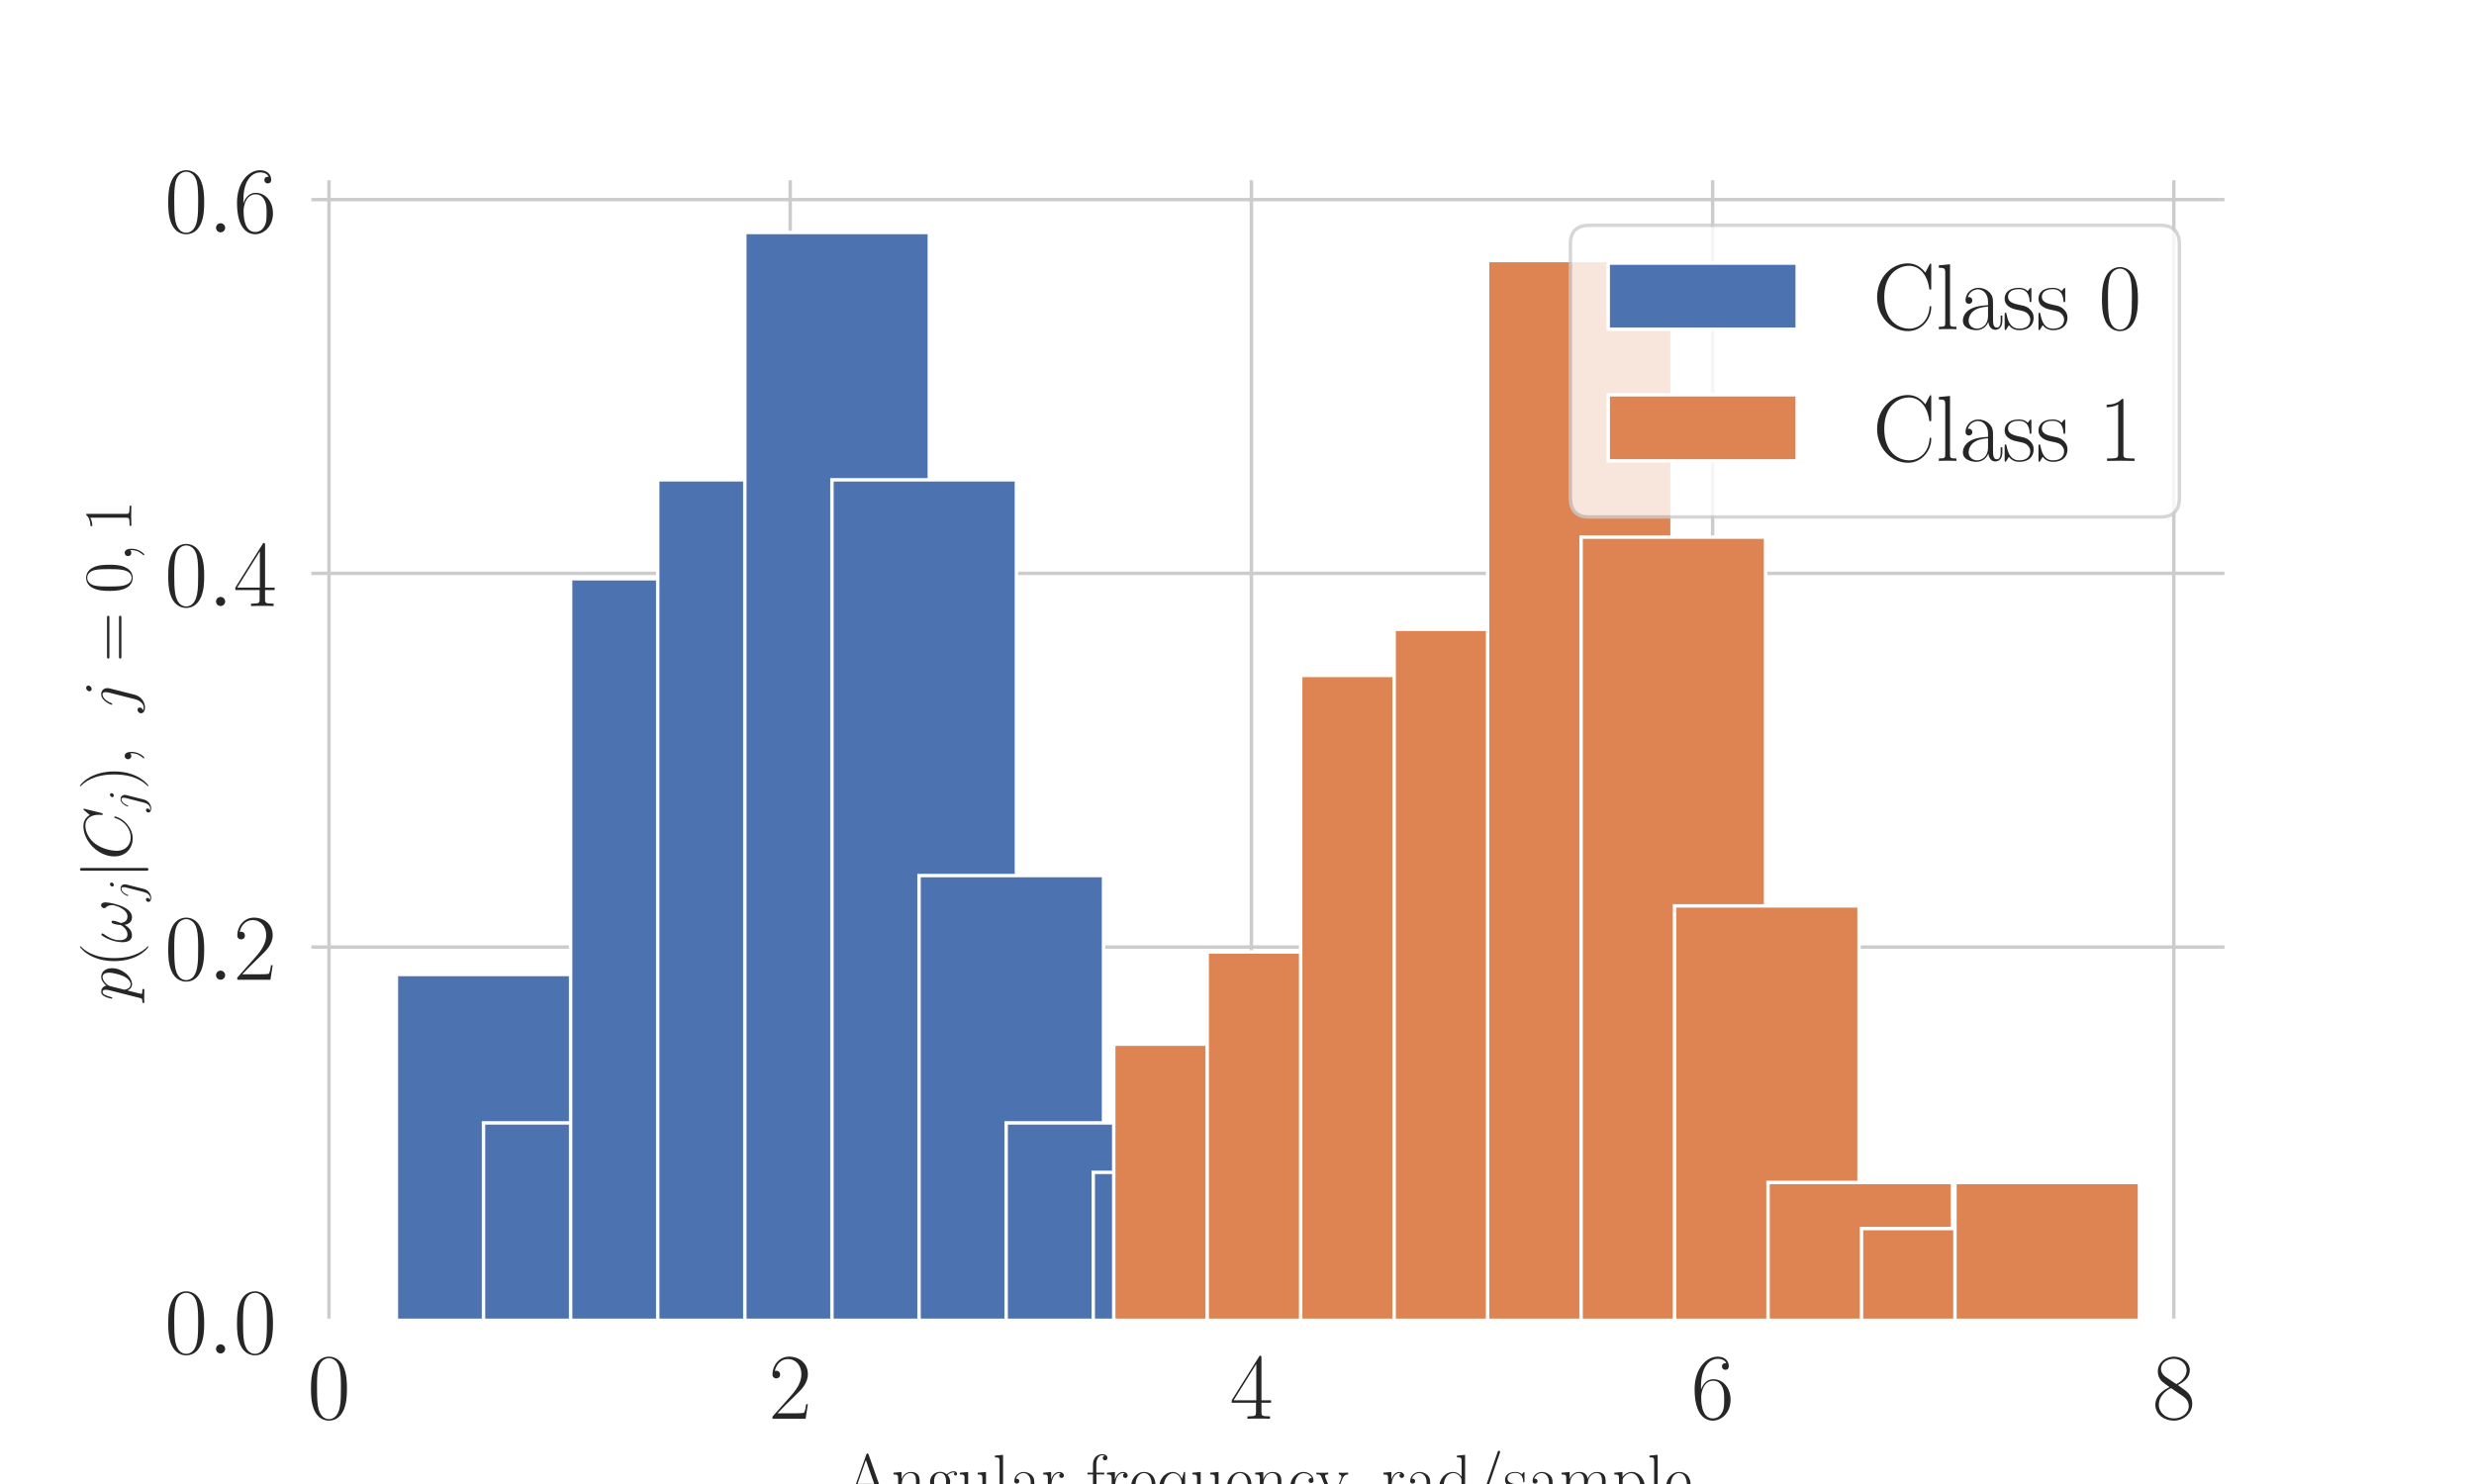
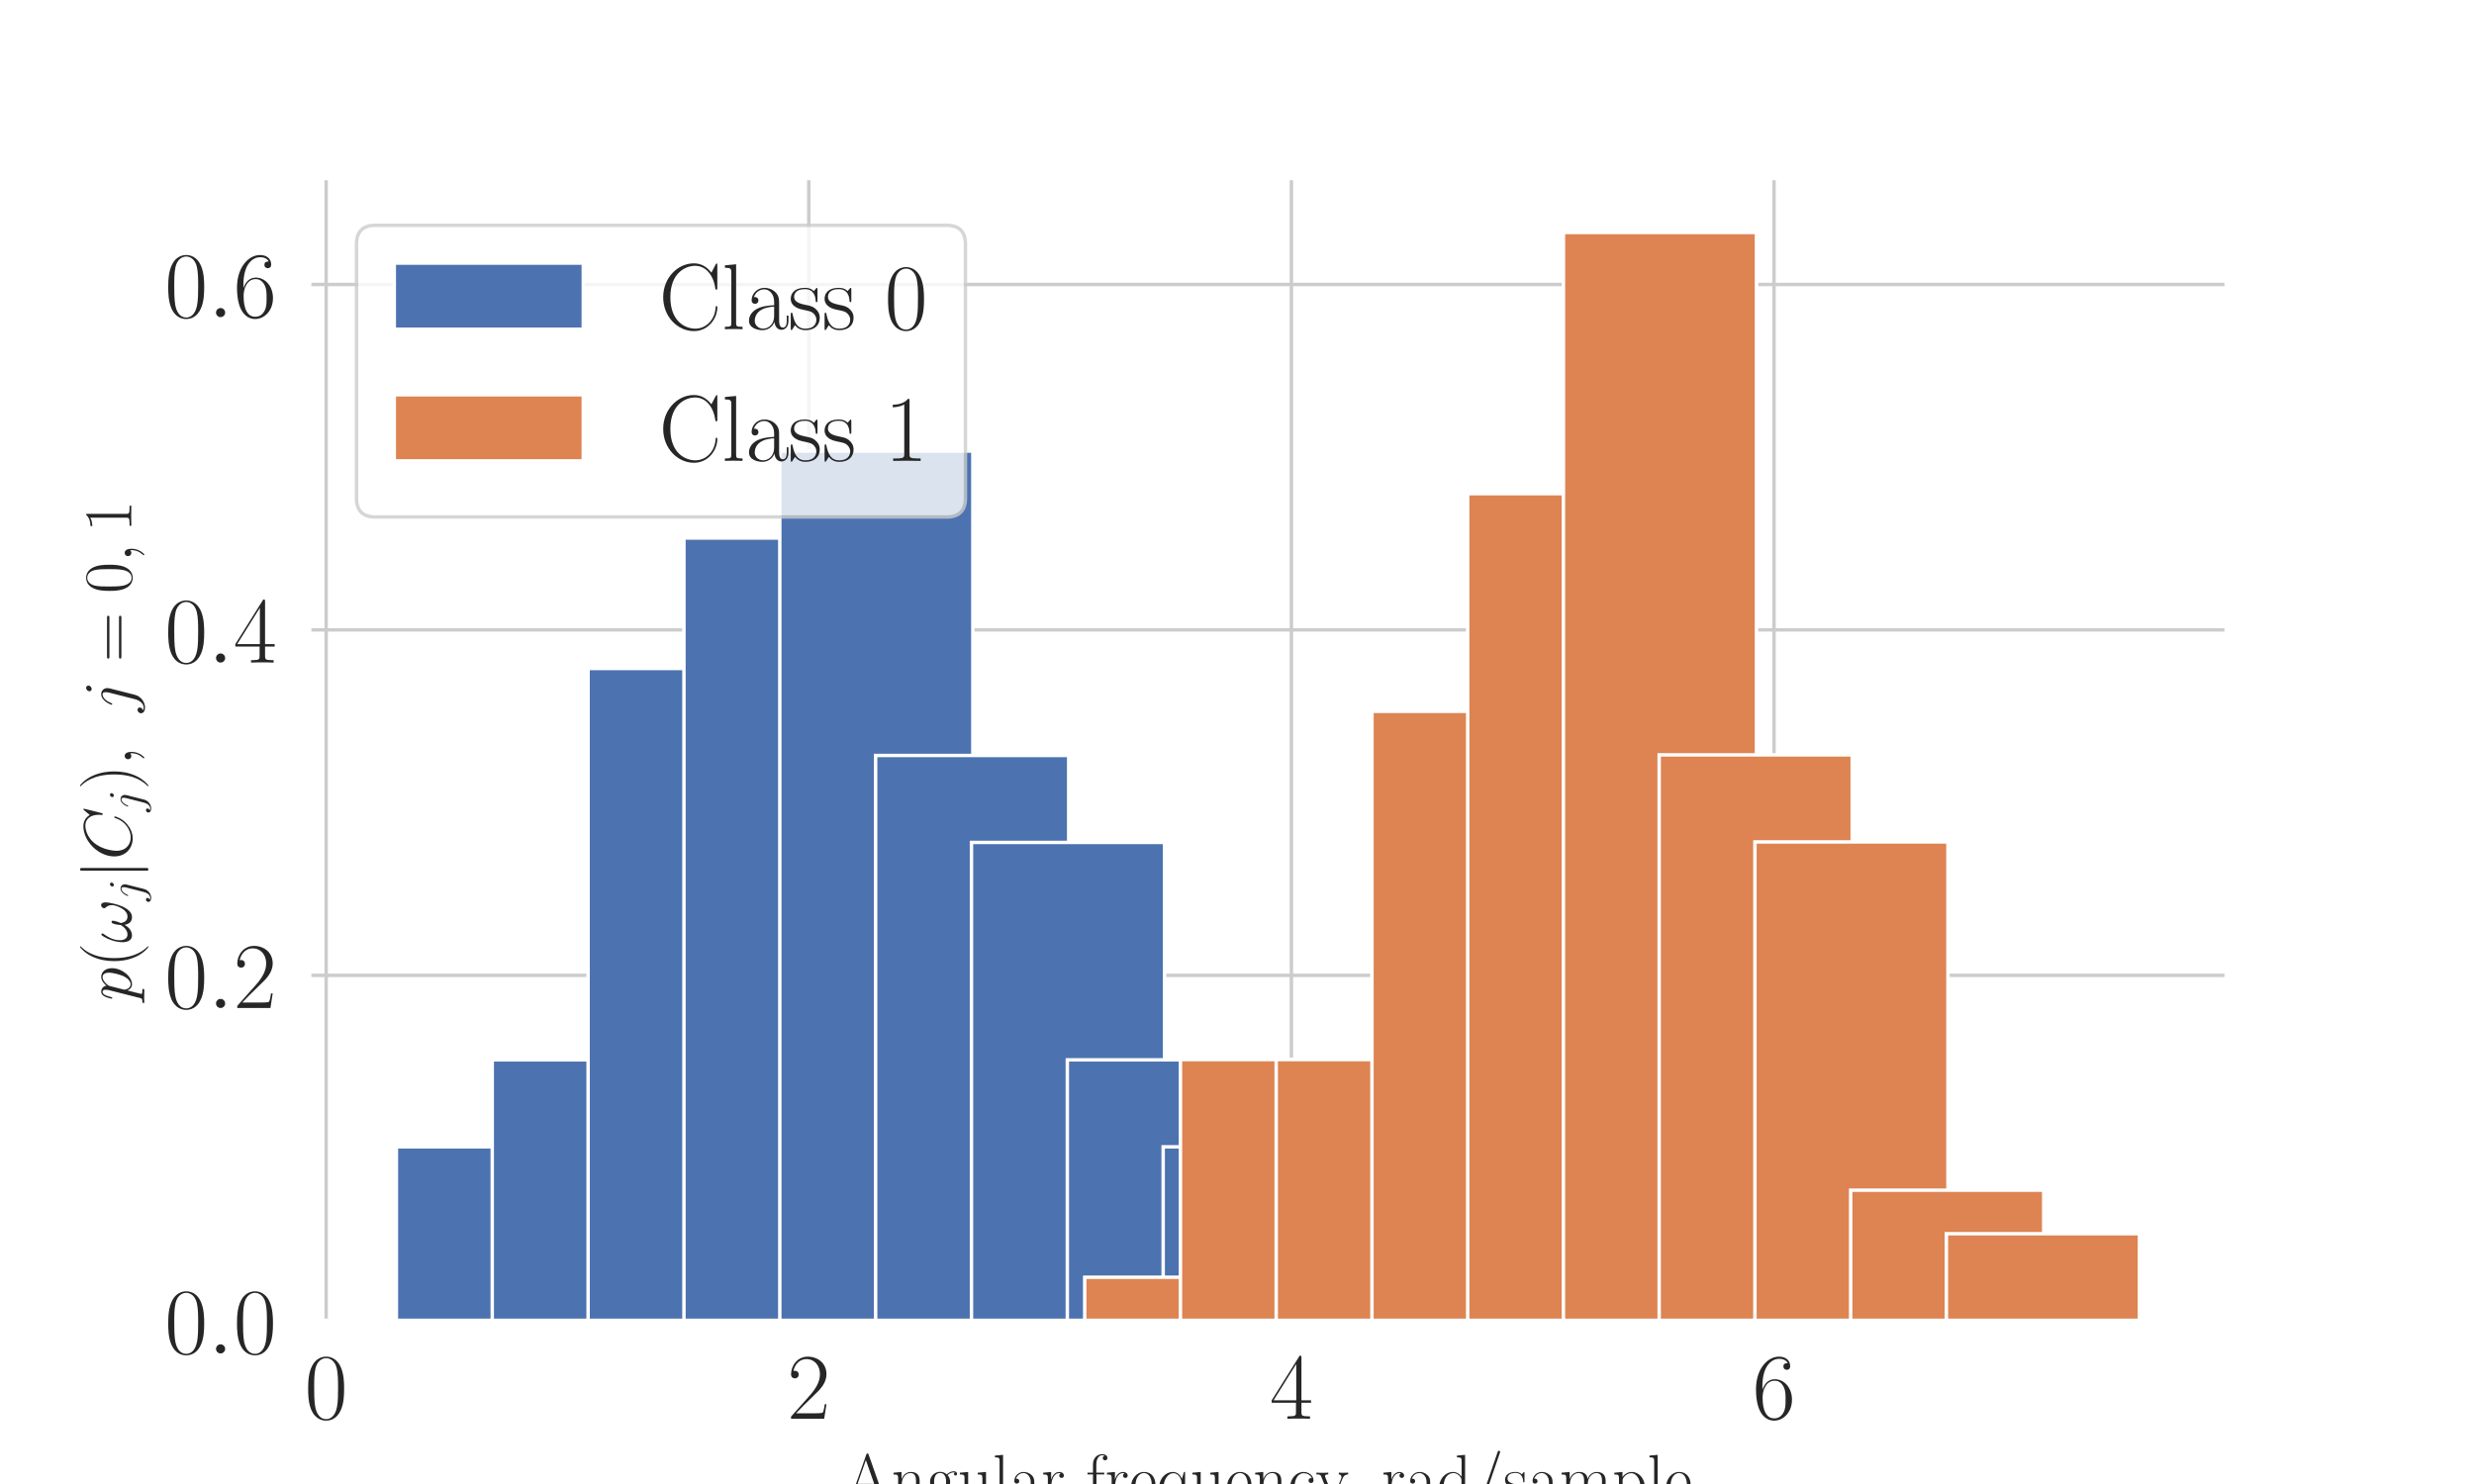
<svg xmlns="http://www.w3.org/2000/svg" xmlns:xlink="http://www.w3.org/1999/xlink" width="720pt" height="432pt" viewBox="0 0 720 432" version="1.1">
  <defs>
    <style type="text/css">*{stroke-linejoin: round; stroke-linecap: butt}</style>
  </defs>
  <g id="figure_1">
    <g id="patch_1">
      <path d="M 0 432  L 720 432  L 720 0  L 0 0  z " style="fill: #ffffff" />
    </g>
    <g id="axes_1">
      <g id="patch_2">
        <path d="M 90 384.48  L 648 384.48  L 648 51.84  L 90 51.84  z " style="fill: #ffffff" />
      </g>
      <g id="matplotlib.axis_1">
        <g id="xtick_1">
          <g id="line2d_1">
-             <path d="M 95.748 384.48  L 95.748 51.84  " clip-path="url(#p30f648bceb)" style="fill: none; stroke: #cccccc; stroke-linecap: round" />
+             <path d="M 94.922 384.48  L 94.922 51.84  " clip-path="url(#p32763f32d1)" style="fill: none; stroke: #cccccc; stroke-linecap: round" />
          </g>
          <g id="text_1">
-             <g style="fill: #262626" transform="translate(89.4651 413.0059) scale(0.275 -0.275)">
+             <g style="fill: #262626" transform="translate(88.63985 413.0059) scale(0.275 -0.275)">
              <defs>
                <path id="CMR17-30" d="M 2688 2038  C 2688 2430 2682 3099 2413 3613  C 2176 4063 1798 4224 1466 4224  C 1158 4224 768 4082 525 3620  C 269 3137 243 2539 243 2038  C 243 1671 250 1112 448 623  C 723 -39 1216 -128 1466 -128  C 1760 -128 2208 -7 2470 604  C 2662 1048 2688 1568 2688 2038  z M 1466 -26  C 1056 -26 813 328 723 816  C 653 1196 653 1749 653 2109  C 653 2604 653 3015 736 3407  C 858 3954 1216 4121 1466 4121  C 1728 4121 2067 3947 2189 3420  C 2272 3054 2278 2623 2278 2109  C 2278 1691 2278 1176 2202 797  C 2067 96 1690 -26 1466 -26  z " transform="scale(0.015625)" />
              </defs>
              <use xlink:href="#CMR17-30" transform="scale(0.996264)" />
            </g>
          </g>
        </g>
        <g id="xtick_2">
          <g id="line2d_2">
-             <path d="M 229.971 384.48  L 229.971 51.84  " clip-path="url(#p30f648bceb)" style="fill: none; stroke: #cccccc; stroke-linecap: round" />
+             <path d="M 235.377 384.48  L 235.377 51.84  " clip-path="url(#p32763f32d1)" style="fill: none; stroke: #cccccc; stroke-linecap: round" />
          </g>
          <g id="text_2">
-             <g style="fill: #262626" transform="translate(223.6887 413.0059) scale(0.275 -0.275)">
+             <g style="fill: #262626" transform="translate(229.0944 413.0059) scale(0.275 -0.275)">
              <defs>
                <path id="CMR17-32" d="M 2669 990  L 2554 990  C 2490 537 2438 460 2413 422  C 2381 371 1920 371 1830 371  L 602 371  C 832 620 1280 1073 1824 1596  C 2214 1966 2669 2400 2669 3033  C 2669 3788 2067 4224 1395 4224  C 691 4224 262 3603 262 3027  C 262 2777 448 2745 525 2745  C 589 2745 781 2783 781 3007  C 781 3206 614 3264 525 3264  C 486 3264 448 3257 422 3244  C 544 3788 915 4057 1306 4057  C 1862 4057 2227 3616 2227 3033  C 2227 2477 1901 1998 1536 1583  L 262 147  L 262 0  L 2515 0  L 2669 990  z " transform="scale(0.015625)" />
              </defs>
              <use xlink:href="#CMR17-32" transform="scale(0.996264)" />
            </g>
          </g>
        </g>
        <g id="xtick_3">
          <g id="line2d_3">
-             <path d="M 364.195 384.48  L 364.195 51.84  " clip-path="url(#p30f648bceb)" style="fill: none; stroke: #cccccc; stroke-linecap: round" />
+             <path d="M 375.831 384.48  L 375.831 51.84  " clip-path="url(#p32763f32d1)" style="fill: none; stroke: #cccccc; stroke-linecap: round" />
          </g>
          <g id="text_3">
-             <g style="fill: #262626" transform="translate(357.9124 413.0059) scale(0.275 -0.275)">
+             <g style="fill: #262626" transform="translate(369.549 413.0059) scale(0.275 -0.275)">
              <defs>
                <path id="CMR17-34" d="M 2150 4147  C 2150 4281 2144 4288 2029 4288  L 128 1254  L 128 1088  L 1779 1088  L 1779 460  C 1779 230 1766 166 1318 166  L 1197 166  L 1197 0  C 1402 12 1747 12 1965 12  C 2182 12 2528 12 2733 0  L 2733 166  L 2611 166  C 2163 166 2150 230 2150 460  L 2150 1088  L 2803 1088  L 2803 1254  L 2150 1254  L 2150 4147  z M 1798 3723  L 1798 1254  L 256 1254  L 1798 3723  z " transform="scale(0.015625)" />
              </defs>
              <use xlink:href="#CMR17-34" transform="scale(0.996264)" />
            </g>
          </g>
        </g>
        <g id="xtick_4">
          <g id="line2d_4">
-             <path d="M 498.418 384.48  L 498.418 51.84  " clip-path="url(#p30f648bceb)" style="fill: none; stroke: #cccccc; stroke-linecap: round" />
+             <path d="M 516.286 384.48  L 516.286 51.84  " clip-path="url(#p32763f32d1)" style="fill: none; stroke: #cccccc; stroke-linecap: round" />
          </g>
          <g id="text_4">
-             <g style="fill: #262626" transform="translate(492.136 413.0059) scale(0.275 -0.275)">
+             <g style="fill: #262626" transform="translate(510.0036 413.0059) scale(0.275 -0.275)">
              <defs>
                <path id="CMR17-36" d="M 678 2198  C 678 3712 1395 4076 1811 4076  C 1946 4076 2272 4049 2400 3782  C 2298 3782 2106 3782 2106 3558  C 2106 3385 2246 3328 2336 3328  C 2394 3328 2566 3353 2566 3571  C 2566 3987 2246 4224 1805 4224  C 1043 4224 243 3411 243 2011  C 243 257 966 -128 1478 -128  C 2099 -128 2688 431 2688 1295  C 2688 2101 2170 2688 1517 2688  C 1126 2688 838 2430 678 1979  L 678 2198  z M 1478 25  C 691 25 691 1212 691 1450  C 691 1914 909 2585 1504 2585  C 1613 2585 1926 2585 2138 2140  C 2253 1889 2253 1624 2253 1302  C 2253 954 2253 696 2118 438  C 1978 173 1773 25 1478 25  z " transform="scale(0.015625)" />
              </defs>
              <use xlink:href="#CMR17-36" transform="scale(0.996264)" />
            </g>
          </g>
        </g>
-         <g id="xtick_5">
-           <g id="line2d_5">
-             <path d="M 632.642 384.48  L 632.642 51.84  " clip-path="url(#p30f648bceb)" style="fill: none; stroke: #cccccc; stroke-linecap: round" />
-           </g>
-           <g id="text_5">
-             <g style="fill: #262626" transform="translate(626.3596 413.0059) scale(0.275 -0.275)">
-               <defs>
-                 <path id="CMR17-38" d="M 1741 2289  C 2144 2494 2554 2803 2554 3298  C 2554 3884 1990 4224 1472 4224  C 890 4224 378 3800 378 3215  C 378 3054 416 2777 666 2533  C 730 2469 998 2276 1171 2154  C 883 2006 211 1652 211 945  C 211 282 838 -128 1459 -128  C 2144 -128 2720 366 2720 1022  C 2720 1607 2330 1877 2074 2051  L 1741 2289  z M 902 2855  C 851 2887 595 3086 595 3388  C 595 3781 998 4076 1459 4076  C 1965 4076 2336 3716 2336 3298  C 2336 2700 1670 2359 1638 2359  C 1632 2359 1626 2359 1574 2398  L 902 2855  z M 2080 1536  C 2176 1466 2483 1253 2483 861  C 2483 385 2010 25 1472 25  C 890 25 448 443 448 951  C 448 1459 838 1884 1280 2083  L 2080 1536  z " transform="scale(0.015625)" />
-               </defs>
-               <use xlink:href="#CMR17-38" transform="scale(0.996264)" />
-             </g>
-           </g>
-         </g>
-         <g id="text_6">
+         <g id="text_5">
          <g style="fill: #262626" transform="translate(245.5581 437.2609) scale(0.2 -0.2)">
            <defs>
              <path id="CMR17-41" d="M 2323 4441  C 2291 4524 2278 4544 2214 4544  C 2150 4544 2138 4524 2106 4441  L 749 580  C 627 236 371 166 147 166  L 147 0  C 262 12 518 12 640 12  C 800 12 1056 12 1210 0  L 1210 166  C 909 179 864 382 864 459  C 864 516 877 548 890 586  L 1229 1536  L 2906 1536  L 3290 453  C 3322 376 3322 363 3322 338  C 3322 166 3046 166 2925 166  L 2925 0  C 3110 12 3443 12 3642 12  C 3808 12 4128 12 4282 0  L 4282 166  C 3942 166 3827 166 3744 402  L 2323 4441  z M 2067 3924  L 2848 1702  L 1286 1702  L 2067 3924  z " transform="scale(0.015625)" />
              <path id="CMR17-6e" d="M 2656 1954  C 2656 2282 2592 2816 1837 2816  C 1331 2816 1069 2424 973 2166  L 966 2166  L 966 2816  L 211 2745  L 211 2578  C 589 2578 646 2540 646 2231  L 646 443  C 646 198 621 166 211 166  L 211 0  C 365 12 646 12 813 12  C 979 12 1267 12 1421 0  L 1421 166  C 1011 166 986 192 986 443  L 986 1678  C 986 2269 1344 2713 1792 2713  C 2266 2713 2317 2289 2317 1980  L 2317 443  C 2317 198 2291 166 1882 166  L 1882 0  C 2035 12 2317 12 2483 12  C 2650 12 2938 12 3091 0  L 3091 166  C 2682 166 2656 192 2656 443  L 2656 1954  z " transform="scale(0.015625)" />
              <path id="CMR17-67" d="M 710 1165  C 832 1068 1043 960 1299 960  C 1805 960 2240 1359 2240 1895  C 2240 2063 2189 2321 1997 2521  C 2176 2713 2438 2777 2586 2777  C 2611 2777 2650 2777 2682 2758  C 2656 2751 2598 2726 2598 2623  C 2598 2540 2656 2483 2739 2483  C 2835 2483 2886 2547 2886 2630  C 2886 2751 2790 2880 2586 2880  C 2330 2880 2106 2758 1926 2591  C 1734 2764 1504 2828 1299 2828  C 794 2828 358 2431 358 1895  C 358 1527 570 1294 634 1230  C 442 1004 442 742 442 710  C 442 544 506 300 723 166  C 390 82 128 -184 128 -517  C 128 -996 736 -1344 1466 -1344  C 2170 -1344 2803 -1009 2803 -510  C 2803 384 1856 384 1363 384  C 1216 384 954 384 922 390  C 723 422 589 601 589 825  C 589 883 589 1024 710 1165  z M 1299 1068  C 736 1068 736 1766 736 1895  C 736 2024 736 2719 1299 2719  C 1862 2719 1862 2024 1862 1895  C 1862 1766 1862 1068 1299 1068  z M 1466 -1236  C 826 -1236 384 -883 384 -517  C 384 -311 493 -118 634 -11  C 794 102 858 102 1293 102  C 1818 102 2547 102 2547 -517  C 2547 -883 2106 -1236 1466 -1236  z " transform="scale(0.015625)" />
              <path id="CMR17-75" d="M 1882 2745  L 1882 2579  C 2259 2579 2317 2540 2317 2229  L 2317 1053  C 2317 510 2029 38 1555 38  C 1030 38 986 355 986 691  L 986 2816  L 211 2745  L 211 2579  C 467 2579 640 2579 646 2320  L 646 1079  C 646 646 646 368 813 187  C 896 103 1056 -64 1517 -64  C 2061 -64 2272 400 2323 536  L 2330 536  L 2330 -64  L 3091 -13  L 3091 154  C 2714 154 2656 193 2656 503  L 2656 2816  L 1882 2745  z " transform="scale(0.015625)" />
              <path id="CMR17-6c" d="M 979 4416  L 218 4345  L 218 4179  C 595 4179 653 4141 653 3835  L 653 439  C 653 198 627 166 218 166  L 218 0  C 371 12 653 12 813 12  C 979 12 1261 12 1414 0  L 1414 166  C 1005 166 979 191 979 439  L 979 4416  z " transform="scale(0.015625)" />
              <path id="CMR17-61" d="M 2304 1656  C 2304 2048 2304 2275 2035 2534  C 1798 2751 1523 2816 1306 2816  C 800 2816 435 2408 435 1977  C 435 1740 627 1728 666 1728  C 749 1728 896 1779 896 1958  C 896 2118 774 2188 666 2188  C 640 2188 608 2182 589 2176  C 723 2594 1069 2713 1293 2713  C 1613 2713 1965 2421 1965 1875  L 1965 1632  C 1587 1619 1133 1568 774 1373  C 371 1147 256 822 256 576  C 256 77 832 -64 1171 -64  C 1523 -64 1850 135 1990 505  C 2003 219 2182 -39 2464 -39  C 2598 -39 2938 51 2938 563  L 2938 926  L 2822 926  L 2822 557  C 2822 161 2650 109 2566 109  C 2304 109 2304 446 2304 732  L 2304 1656  z M 1965 887  C 1965 323 1568 38 1216 38  C 896 38 646 278 646 576  C 646 771 730 1114 1101 1322  C 1408 1497 1760 1523 1965 1536  L 1965 887  z " transform="scale(0.015625)" />
              <path id="CMR17-72" d="M 960 1517  C 960 2134 1222 2713 1702 2713  C 1747 2713 1792 2707 1837 2687  C 1837 2687 1696 2642 1696 2475  C 1696 2321 1818 2257 1914 2257  C 1990 2257 2131 2302 2131 2482  C 2131 2687 1926 2816 1709 2816  C 1222 2816 1011 2340 947 2115  L 941 2115  L 941 2816  L 198 2745  L 198 2578  C 576 2578 634 2540 634 2231  L 634 443  C 634 198 608 166 198 166  L 198 0  C 352 12 646 12 813 12  C 998 12 1325 12 1498 0  L 1498 166  C 1037 166 960 166 960 455  L 960 1517  z " transform="scale(0.015625)" />
              <path id="CMR17-66" d="M 979 2585  L 1709 2585  L 1709 2752  L 966 2752  L 966 3539  C 966 4076 1235 4377 1510 4377  C 1594 4377 1690 4363 1754 4339  C 1702 4326 1568 4281 1568 4121  C 1568 3955 1696 3904 1786 3904  C 1875 3904 2003 3955 2003 4121  C 2003 4353 1773 4480 1517 4480  C 1152 4480 653 4211 653 3526  L 653 2752  L 141 2752  L 141 2585  L 653 2585  L 653 441  C 653 198 627 166 218 166  L 218 0  C 371 12 666 12 832 12  C 1018 12 1344 12 1517 0  L 1517 166  C 1056 166 979 166 979 454  L 979 2585  z " transform="scale(0.015625)" />
              <path id="CMR17-65" d="M 2438 1503  C 2464 1529 2464 1542 2464 1606  C 2464 2251 2118 2816 1389 2816  C 710 2816 173 2175 173 1394  C 173 554 781 -64 1459 -64  C 2176 -64 2458 619 2458 755  C 2458 800 2419 800 2406 800  C 2362 800 2355 787 2330 709  C 2189 270 1837 51 1504 51  C 1229 51 954 206 781 490  C 582 819 582 1200 582 1503  L 2438 1503  z M 589 1600  C 634 2511 1126 2713 1382 2713  C 1818 2713 2112 2308 2118 1600  L 589 1600  z " transform="scale(0.015625)" />
              <path id="CMR17-71" d="M 2630 2816  L 2528 2816  L 2336 2177  C 2189 2519 1920 2816 1491 2816  C 838 2816 211 2228 211 1376  C 211 529 800 -64 1440 -64  C 1933 -64 2208 316 2291 458  L 2291 -834  C 2291 -1081 2266 -1114 1856 -1114  L 1856 -1280  C 2010 -1268 2291 -1268 2458 -1268  C 2624 -1268 2912 -1268 3066 -1280  L 3066 -1114  C 2656 -1114 2630 -1088 2630 -834  L 2630 2816  z M 2304 871  C 2304 594 2074 335 2054 316  C 1856 90 1626 38 1472 38  C 992 38 621 652 621 1369  C 621 2125 1043 2700 1536 2700  C 2048 2700 2304 2112 2304 1776  L 2304 871  z " transform="scale(0.015625)" />
              <path id="CMR17-63" d="M 2234 2240  C 2112 2240 1933 2240 1933 2015  C 1933 1836 2080 1785 2163 1785  C 2208 1785 2394 1804 2394 2028  C 2394 2476 1958 2816 1466 2816  C 787 2816 211 2201 211 1379  C 211 521 813 -64 1466 -64  C 2259 -64 2458 676 2458 747  C 2458 773 2451 792 2406 792  C 2362 792 2355 786 2330 702  C 2163 180 1798 51 1523 51  C 1114 51 621 431 621 1385  C 621 2358 1094 2700 1472 2700  C 1722 2700 2093 2582 2234 2240  z " transform="scale(0.015625)" />
              <path id="CMR17-79" d="M 2496 2183  C 2656 2579 2944 2585 3034 2585  L 3034 2752  C 2912 2745 2752 2739 2630 2739  C 2496 2739 2285 2739 2157 2752  L 2157 2585  C 2400 2566 2406 2384 2406 2332  C 2406 2268 2394 2235 2362 2158  L 1664 409  L 902 2300  C 870 2378 870 2423 870 2430  C 870 2572 1018 2585 1171 2585  L 1171 2752  C 1018 2739 742 2739 582 2739  C 410 2739 205 2739 64 2752  L 64 2585  C 410 2585 448 2553 531 2345  L 1485 -31  C 1197 -795 1030 -1242 627 -1242  C 557 -1242 397 -1223 282 -1106  C 429 -1093 493 -1002 493 -892  C 493 -782 416 -685 288 -685  C 147 -685 77 -782 77 -899  C 77 -1158 339 -1344 627 -1344  C 998 -1344 1229 -983 1357 -659  L 2496 2183  z " transform="scale(0.015625)" />
              <path id="CMR17-2c" d="M 1011 102  C 1024 44 1024 25 1024 -76  C 1024 -451 896 -795 627 -1108  C 595 -1140 595 -1152 595 -1165  C 595 -1191 621 -1216 646 -1216  C 685 -1216 1126 -776 1126 -82  C 1126 128 1101 524 800 524  C 659 524 538 428 538 262  C 538 96 659 0 800 0  C 877 0 960 32 1011 102  z " transform="scale(0.015625)" />
              <path id="CMR17-64" d="M 1869 4345  L 1869 4179  C 2246 4179 2304 4141 2304 3843  L 2304 2371  C 2278 2403 2016 2816 1498 2816  C 845 2816 211 2228 211 1376  C 211 529 806 -64 1434 -64  C 1978 -64 2259 361 2291 406  L 2291 -64  L 3066 -13  L 3066 154  C 2688 154 2630 193 2630 503  L 2630 4416  L 1869 4345  z M 2291 762  C 2291 568 2176 393 2029 264  C 1811 70 1594 38 1472 38  C 1286 38 621 135 621 1369  C 621 2636 1363 2713 1530 2713  C 1824 2713 2061 2545 2208 2313  C 2291 2177 2291 2157 2291 2041  L 2291 762  z " transform="scale(0.015625)" />
              <path id="CMR17-2f" d="M 2605 4575  C 2637 4658 2637 4671 2637 4684  C 2637 4761 2579 4800 2528 4800  C 2451 4800 2426 4748 2400 4671  L 326 -1376  C 294 -1460 294 -1472 294 -1485  C 294 -1562 352 -1600 403 -1600  C 480 -1600 506 -1549 531 -1472  L 2605 4575  z " transform="scale(0.015625)" />
              <path id="CMR17-73" d="M 1978 2688  C 1978 2803 1971 2809 1933 2809  C 1907 2809 1901 2803 1824 2707  C 1805 2681 1747 2617 1728 2592  C 1523 2809 1235 2816 1126 2816  C 416 2816 160 2444 160 2073  C 160 1497 813 1363 998 1324  C 1402 1241 1542 1216 1677 1100  C 1760 1024 1901 883 1901 652  C 1901 384 1747 38 1158 38  C 602 38 403 460 288 1024  C 269 1113 269 1120 218 1120  C 166 1120 160 1113 160 985  L 160 64  C 160 -52 166 -58 205 -58  C 237 -58 243 -52 275 0  C 314 57 410 211 448 275  C 576 102 800 -64 1158 -64  C 1792 -64 2131 281 2131 780  C 2131 1107 1958 1280 1875 1356  C 1683 1555 1459 1600 1190 1651  C 838 1728 390 1817 390 2208  C 390 2374 480 2726 1126 2726  C 1811 2726 1850 2086 1862 1881  C 1869 1849 1901 1843 1920 1843  C 1978 1843 1978 1862 1978 1971  L 1978 2688  z " transform="scale(0.015625)" />
              <path id="CMR17-6d" d="M 4326 1954  C 4326 2276 4269 2816 3507 2816  C 3072 2816 2771 2520 2656 2173  L 2650 2173  C 2573 2700 2195 2816 1837 2816  C 1331 2816 1069 2424 973 2166  L 966 2166  L 966 2816  L 211 2745  L 211 2578  C 589 2578 646 2540 646 2231  L 646 443  C 646 198 621 166 211 166  L 211 0  C 365 12 646 12 813 12  C 979 12 1267 12 1421 0  L 1421 166  C 1011 166 986 192 986 443  L 986 1678  C 986 2269 1344 2713 1792 2713  C 2266 2713 2317 2289 2317 1980  L 2317 443  C 2317 198 2291 166 1882 166  L 1882 0  C 2035 12 2317 12 2483 12  C 2650 12 2938 12 3091 0  L 3091 166  C 2682 166 2656 192 2656 443  L 2656 1678  C 2656 2269 3014 2713 3462 2713  C 3936 2713 3987 2289 3987 1980  L 3987 443  C 3987 198 3962 166 3552 166  L 3552 0  C 3706 12 3987 12 4154 12  C 4320 12 4608 12 4762 0  L 4762 166  C 4352 166 4326 192 4326 443  L 4326 1954  z " transform="scale(0.015625)" />
              <path id="CMR17-70" d="M 1408 -1114  C 998 -1114 973 -1088 973 -834  L 973 380  C 1158 109 1427 -64 1766 -64  C 2406 -64 3053 503 3053 1382  C 3053 2196 2496 2816 1837 2816  C 1453 2816 1139 2603 960 2345  L 960 2816  L 198 2745  L 198 2577  C 576 2577 634 2539 634 2228  L 634 -834  C 634 -1081 608 -1114 198 -1114  L 198 -1280  C 352 -1268 634 -1268 800 -1268  C 966 -1268 1254 -1268 1408 -1280  L 1408 -1114  z M 973 2015  C 973 2106 973 2241 1222 2481  C 1254 2506 1472 2700 1792 2700  C 2259 2700 2643 2112 2643 1376  C 2643 639 2234 38 1728 38  C 1498 38 1248 148 1056 451  C 973 594 973 632 973 736  L 973 2015  z " transform="scale(0.015625)" />
            </defs>
            <use xlink:href="#CMR17-41" transform="scale(0.996264)" />
            <use xlink:href="#CMR17-6e" transform="translate(69.07243 0) scale(0.996264)" />
            <use xlink:href="#CMR17-67" transform="translate(119.9678 0) scale(0.996264)" />
            <use xlink:href="#CMR17-75" transform="translate(165.6583 0) scale(0.996264)" />
            <use xlink:href="#CMR17-6c" transform="translate(216.5536 0) scale(0.996264)" />
            <use xlink:href="#CMR17-61" transform="translate(241.4247 0) scale(0.996264)" />
            <use xlink:href="#CMR17-72" transform="translate(287.1152 0) scale(0.996264)" />
            <use xlink:href="#CMR17-66" transform="translate(352.4719 0) scale(0.996264)" />
            <use xlink:href="#CMR17-72" transform="translate(379.9454 0) scale(0.996264)" />
            <use xlink:href="#CMR17-65" transform="translate(415.2262 0) scale(0.996264)" />
            <use xlink:href="#CMR17-71" transform="translate(455.7119 0) scale(0.996264)" />
            <use xlink:href="#CMR17-75" transform="translate(504.0048 0) scale(0.996264)" />
            <use xlink:href="#CMR17-65" transform="translate(554.9001 0) scale(0.996264)" />
            <use xlink:href="#CMR17-6e" transform="translate(595.3858 0) scale(0.996264)" />
            <use xlink:href="#CMR17-63" transform="translate(646.2812 0) scale(0.996264)" />
            <use xlink:href="#CMR17-79" transform="translate(686.7668 0) scale(0.996264)" />
            <use xlink:href="#CMR17-2c" transform="translate(727.2525 0) scale(0.996264)" />
            <use xlink:href="#CMR17-72" transform="translate(782.1995 0) scale(0.996264)" />
            <use xlink:href="#CMR17-61" transform="translate(817.4803 0) scale(0.996264)" />
            <use xlink:href="#CMR17-64" transform="translate(863.1708 0) scale(0.996264)" />
            <use xlink:href="#CMR17-2f" transform="translate(914.0661 0) scale(0.996264)" />
            <use xlink:href="#CMR17-73" transform="translate(959.7566 0) scale(0.996264)" />
            <use xlink:href="#CMR17-61" transform="translate(995.5579 0) scale(0.996264)" />
            <use xlink:href="#CMR17-6d" transform="translate(1041.248 0) scale(0.996264)" />
            <use xlink:href="#CMR17-70" transform="translate(1118.168 0) scale(0.996264)" />
            <use xlink:href="#CMR17-6c" transform="translate(1169.063 0) scale(0.996264)" />
            <use xlink:href="#CMR17-65" transform="translate(1193.934 0) scale(0.996264)" />
          </g>
        </g>
      </g>
      <g id="matplotlib.axis_2">
        <g id="ytick_1">
-           <g id="line2d_6">
-             <path d="M 90 384.48  L 648 384.48  " clip-path="url(#p30f648bceb)" style="fill: none; stroke: #cccccc; stroke-linecap: round" />
-           </g>
-           <g id="text_7">
+           <g id="line2d_5">
+             <path d="M 90 384.48  L 648 384.48  " clip-path="url(#p32763f32d1)" style="fill: none; stroke: #cccccc; stroke-linecap: round" />
+           </g>
+           <g id="text_6">
            <g style="fill: #262626" transform="translate(47.91852 393.9929) scale(0.275 -0.275)">
              <defs>
                <path id="CMMI12-3a" d="M 1178 307  C 1178 492 1024 620 870 620  C 685 620 557 467 557 313  C 557 128 710 0 864 0  C 1050 0 1178 153 1178 307  z " transform="scale(0.015625)" />
              </defs>
              <use xlink:href="#CMR17-30" transform="scale(0.996264)" />
              <use xlink:href="#CMMI12-3a" transform="translate(45.69048 0) scale(0.996264)" />
              <use xlink:href="#CMR17-30" transform="translate(72.78765 0) scale(0.996264)" />
            </g>
          </g>
        </g>
        <g id="ytick_2">
-           <g id="line2d_7">
-             <path d="M 90 275.695  L 648 275.695  " clip-path="url(#p30f648bceb)" style="fill: none; stroke: #cccccc; stroke-linecap: round" />
-           </g>
-           <g id="text_8">
-             <g style="fill: #262626" transform="translate(47.91852 285.2075) scale(0.275 -0.275)">
+           <g id="line2d_6">
+             <path d="M 90 283.922  L 648 283.922  " clip-path="url(#p32763f32d1)" style="fill: none; stroke: #cccccc; stroke-linecap: round" />
+           </g>
+           <g id="text_7">
+             <g style="fill: #262626" transform="translate(47.91852 293.435) scale(0.275 -0.275)">
              <use xlink:href="#CMR17-30" transform="scale(0.996264)" />
              <use xlink:href="#CMMI12-3a" transform="translate(45.69048 0) scale(0.996264)" />
              <use xlink:href="#CMR17-32" transform="translate(72.78765 0) scale(0.996264)" />
            </g>
          </g>
        </g>
        <g id="ytick_3">
-           <g id="line2d_8">
-             <path d="M 90 166.909  L 648 166.909  " clip-path="url(#p30f648bceb)" style="fill: none; stroke: #cccccc; stroke-linecap: round" />
-           </g>
-           <g id="text_9">
-             <g style="fill: #262626" transform="translate(47.91852 176.4221) scale(0.275 -0.275)">
+           <g id="line2d_7">
+             <path d="M 90 183.364  L 648 183.364  " clip-path="url(#p32763f32d1)" style="fill: none; stroke: #cccccc; stroke-linecap: round" />
+           </g>
+           <g id="text_8">
+             <g style="fill: #262626" transform="translate(47.91852 192.877) scale(0.275 -0.275)">
              <use xlink:href="#CMR17-30" transform="scale(0.996264)" />
              <use xlink:href="#CMMI12-3a" transform="translate(45.69048 0) scale(0.996264)" />
              <use xlink:href="#CMR17-34" transform="translate(72.78765 0) scale(0.996264)" />
            </g>
          </g>
        </g>
        <g id="ytick_4">
-           <g id="line2d_9">
-             <path d="M 90 58.124  L 648 58.124  " clip-path="url(#p30f648bceb)" style="fill: none; stroke: #cccccc; stroke-linecap: round" />
-           </g>
-           <g id="text_10">
-             <g style="fill: #262626" transform="translate(47.91852 67.63669) scale(0.275 -0.275)">
+           <g id="line2d_8">
+             <path d="M 90 82.806  L 648 82.806  " clip-path="url(#p32763f32d1)" style="fill: none; stroke: #cccccc; stroke-linecap: round" />
+           </g>
+           <g id="text_9">
+             <g style="fill: #262626" transform="translate(47.91852 92.31906) scale(0.275 -0.275)">
              <use xlink:href="#CMR17-30" transform="scale(0.996264)" />
              <use xlink:href="#CMMI12-3a" transform="translate(45.69048 0) scale(0.996264)" />
              <use xlink:href="#CMR17-36" transform="translate(72.78765 0) scale(0.996264)" />
            </g>
          </g>
        </g>
-         <g id="text_11">
+         <g id="text_10">
          <g style="fill: #262626" transform="translate(38.21772 291.3676) rotate(-90) scale(0.2 -0.2)">
            <defs>
              <path id="CMMI12-70" d="M 275 -794  C 230 -981 205 -1031 -58 -1031  C -135 -1031 -199 -1031 -199 -1152  C -199 -1165 -192 -1216 -122 -1216  C -39 -1216 51 -1204 134 -1204  L 410 -1204  C 544 -1204 870 -1216 1005 -1216  C 1043 -1216 1120 -1216 1120 -1101  C 1120 -1031 1075 -1031 966 -1031  C 672 -1031 653 -987 653 -937  C 653 -863 941 217 979 364  C 1050 185 1222 -64 1555 -64  C 2278 -64 3059 874 3059 1813  C 3059 2400 2726 2816 2246 2816  C 1837 2816 1491 2419 1421 2330  C 1370 2649 1120 2816 864 2816  C 678 2816 531 2726 410 2483  C 294 2253 205 1864 205 1838  C 205 1813 230 1781 275 1781  C 326 1781 333 1787 371 1934  C 467 2311 589 2687 845 2687  C 992 2687 1043 2585 1043 2394  C 1043 2241 1024 2177 998 2062  L 275 -794  z M 1382 1992  C 1427 2170 1606 2356 1709 2445  C 1779 2509 1990 2687 2234 2687  C 2515 2687 2643 2407 2643 2075  C 2643 1768 2464 1047 2304 715  C 2144 370 1850 64 1555 64  C 1120 64 1050 613 1050 638  C 1050 657 1062 708 1069 740  L 1382 1992  z " transform="scale(0.015625)" />
              <path id="CMR17-28" d="M 1958 -1562  C 1958 -1556 1958 -1543 1939 -1524  C 1645 -1223 858 -403 858 1596  C 858 3595 1632 4408 1946 4729  C 1946 4735 1958 4748 1958 4767  C 1958 4787 1939 4800 1914 4800  C 1843 4800 1299 4325 986 3620  C 666 2909 576 2218 576 1603  C 576 1141 621 360 1005 -467  C 1312 -1133 1837 -1600 1914 -1600  C 1946 -1600 1958 -1588 1958 -1562  z " transform="scale(0.015625)" />
              <path id="CMMI12-21" d="M 3802 2406  C 3802 2592 3750 2828 3526 2828  C 3398 2828 3251 2668 3251 2540  C 3251 2483 3277 2444 3328 2387  C 3424 2278 3546 2105 3546 1804  C 3546 1574 3405 1209 3302 1011  C 3123 659 2829 358 2496 358  C 2093 358 1939 614 1869 972  C 1939 1139 2086 1555 2086 1721  C 2086 1792 2061 1849 1978 1849  C 1933 1849 1882 1824 1850 1772  C 1760 1632 1677 1126 1683 992  C 1562 755 1216 358 806 358  C 378 358 262 736 262 1100  C 262 1766 678 2348 794 2508  C 858 2604 902 2668 902 2681  C 902 2726 877 2796 819 2796  C 717 2796 685 2713 634 2636  C 307 2131 77 1420 77 806  C 77 409 224 -64 704 -64  C 1235 -64 1568 390 1702 633  C 1754 275 1946 -64 2413 -64  C 2899 -64 3206 364 3437 883  C 3603 1254 3802 2054 3802 2406  z " transform="scale(0.015625)" />
              <path id="CMMI12-6a" d="M 2240 2027  C 2266 2129 2266 2218 2266 2243  C 2266 2611 1990 2816 1702 2816  C 1056 2816 710 1888 710 1843  C 710 1811 736 1786 774 1786  C 826 1786 832 1811 864 1875  C 1120 2491 1440 2687 1683 2687  C 1818 2687 1888 2617 1888 2395  C 1888 2243 1869 2180 1843 2065  L 1235 -327  C 1114 -797 813 -1152 461 -1152  C 435 -1152 301 -1152 179 -1089  C 333 -1057 454 -937 454 -784  C 454 -683 378 -581 237 -581  C 70 -581 -83 -721 -83 -911  C -83 -1172 198 -1280 461 -1280  C 902 -1280 1485 -956 1645 -321  L 2240 2027  z M 2502 4012  C 2502 4172 2368 4224 2291 4224  C 2118 4224 1971 4057 1971 3916  C 1971 3820 2048 3705 2189 3705  C 2336 3705 2502 3846 2502 4012  z " transform="scale(0.015625)" />
              <path id="CMSY10-6a" d="M 1018 4569  C 1018 4684 1018 4800 890 4800  C 762 4800 762 4684 762 4569  L 762 -1370  C 762 -1485 762 -1600 890 -1600  C 1018 -1600 1018 -1485 1018 -1370  L 1018 4569  z " transform="scale(0.015625)" />
              <path id="CMMI12-43" d="M 4781 4422  C 4781 4480 4736 4480 4723 4480  C 4710 4480 4685 4480 4634 4415  L 4192 3881  C 3968 4262 3616 4480 3136 4480  C 1754 4480 320 3087 320 1594  C 320 533 1069 -128 2003 -128  C 2515 -128 2963 89 3334 400  C 3891 864 4058 1480 4058 1531  C 4058 1588 4006 1588 3987 1588  C 3930 1588 3923 1550 3910 1524  C 3616 533 2752 57 2112 57  C 1434 57 845 489 845 1391  C 845 1594 909 2699 1632 3531  C 1984 3938 2586 4294 3194 4294  C 3898 4294 4211 3716 4211 3068  C 4211 2903 4192 2763 4192 2737  C 4192 2680 4256 2680 4275 2680  C 4346 2680 4352 2687 4378 2801  L 4781 4422  z " transform="scale(0.015625)" />
              <path id="CMR17-29" d="M 1683 1596  C 1683 2057 1638 2839 1254 3665  C 947 4332 422 4800 346 4800  C 326 4800 301 4793 301 4761  C 301 4748 307 4742 314 4729  C 621 4408 1402 3595 1402 1603  C 1402 -396 627 -1210 314 -1530  C 307 -1543 301 -1549 301 -1562  C 301 -1594 326 -1600 346 -1600  C 416 -1600 960 -1127 1274 -422  C 1594 289 1683 981 1683 1596  z " transform="scale(0.015625)" />
              <path id="CMMI12-3b" d="M 1248 -26  C 1248 345 1126 620 864 620  C 659 620 557 454 557 313  C 557 172 653 0 870 0  C 954 0 1024 25 1082 83  C 1094 96 1101 96 1107 96  C 1120 96 1120 6 1120 -26  C 1120 -233 1082 -642 710 -1051  C 640 -1127 640 -1140 640 -1152  C 640 -1184 672 -1216 704 -1216  C 755 -1216 1248 -749 1248 -26  z " transform="scale(0.015625)" />
              <path id="CMR17-3d" d="M 4115 2048  C 4211 2048 4307 2048 4307 2156  C 4307 2272 4198 2272 4090 2272  L 512 2272  C 403 2272 294 2272 294 2156  C 294 2048 390 2048 486 2048  L 4115 2048  z M 4090 927  C 4198 927 4307 927 4307 1043  C 4307 1152 4211 1152 4115 1152  L 486 1152  C 390 1152 294 1152 294 1043  C 294 927 403 927 512 927  L 4090 927  z " transform="scale(0.015625)" />
              <path id="CMR17-31" d="M 1702 4083  C 1702 4217 1696 4224 1606 4224  C 1357 3927 979 3833 621 3820  C 602 3820 570 3820 563 3808  C 557 3795 557 3782 557 3648  C 755 3648 1088 3686 1344 3839  L 1344 467  C 1344 243 1331 166 781 166  L 589 166  L 589 0  C 896 6 1216 12 1523 12  C 1830 12 2150 6 2458 0  L 2458 166  L 2266 166  C 1715 166 1702 236 1702 467  L 1702 4083  z " transform="scale(0.015625)" />
            </defs>
            <use xlink:href="#CMMI12-70" transform="scale(0.996264)" />
            <use xlink:href="#CMR17-28" transform="translate(48.95951 0) scale(0.996264)" />
            <use xlink:href="#CMMI12-21" transform="translate(84.24028 0) scale(0.996264)" />
            <use xlink:href="#CMMI12-6a" transform="translate(144.984 -14.94392) scale(0.697382)" />
            <use xlink:href="#CMSY10-6a" transform="translate(177.6558 0) scale(0.996264)" />
            <use xlink:href="#CMMI12-43" transform="translate(205.3298 0) scale(0.996264)" />
            <use xlink:href="#CMMI12-6a" transform="translate(275.1219 -14.94392) scale(0.697382)" />
            <use xlink:href="#CMR17-29" transform="translate(307.7936 0) scale(0.996264)" />
            <use xlink:href="#CMMI12-3b" transform="translate(343.0744 0) scale(0.996264)" />
            <use xlink:href="#CMMI12-6a" transform="translate(419.9848 0) scale(0.996264)" />
            <use xlink:href="#CMR17-3d" transform="translate(493.6212 0) scale(0.996264)" />
            <use xlink:href="#CMR17-30" transform="translate(593.01 0) scale(0.996264)" />
            <use xlink:href="#CMMI12-3b" transform="translate(638.7005 0) scale(0.996264)" />
            <use xlink:href="#CMR17-31" transform="translate(682.4021 0) scale(0.996264)" />
          </g>
        </g>
      </g>
      <g id="patch_3">
-         <path d="M 115.364 384.48  L 169.053 384.48  L 169.053 283.68  L 115.364 283.68  z " clip-path="url(#p30f648bceb)" style="fill: #4c72b0; stroke: #ffffff; stroke-linejoin: miter" />
+         <path d="M 115.364 384.48  L 171.545 384.48  L 171.545 333.846  L 115.364 333.846  z " clip-path="url(#p32763f32d1)" style="fill: #4c72b0; stroke: #ffffff; stroke-linejoin: miter" />
      </g>
      <g id="patch_4">
-         <path d="M 140.714 384.48  L 194.403 384.48  L 194.403 326.88  L 140.714 326.88  z " clip-path="url(#p30f648bceb)" style="fill: #4c72b0; stroke: #ffffff; stroke-linejoin: miter" />
+         <path d="M 143.257 384.48  L 199.439 384.48  L 199.439 308.528  L 143.257 308.528  z " clip-path="url(#p32763f32d1)" style="fill: #4c72b0; stroke: #ffffff; stroke-linejoin: miter" />
      </g>
      <g id="patch_5">
-         <path d="M 166.064 384.48  L 219.753 384.48  L 219.753 168.48  L 166.064 168.48  z " clip-path="url(#p30f648bceb)" style="fill: #4c72b0; stroke: #ffffff; stroke-linejoin: miter" />
+         <path d="M 171.151 384.48  L 227.333 384.48  L 227.333 194.601  L 171.151 194.601  z " clip-path="url(#p32763f32d1)" style="fill: #4c72b0; stroke: #ffffff; stroke-linejoin: miter" />
      </g>
      <g id="patch_6">
-         <path d="M 191.413 384.48  L 245.103 384.48  L 245.103 139.68  L 191.413 139.68  z " clip-path="url(#p30f648bceb)" style="fill: #4c72b0; stroke: #ffffff; stroke-linejoin: miter" />
+         <path d="M 199.045 384.48  L 255.227 384.48  L 255.227 156.625  L 199.045 156.625  z " clip-path="url(#p32763f32d1)" style="fill: #4c72b0; stroke: #ffffff; stroke-linejoin: miter" />
      </g>
      <g id="patch_7">
-         <path d="M 216.763 384.48  L 270.453 384.48  L 270.453 67.68  L 216.763 67.68  z " clip-path="url(#p30f648bceb)" style="fill: #4c72b0; stroke: #ffffff; stroke-linejoin: miter" />
+         <path d="M 226.939 384.48  L 283.12 384.48  L 283.12 131.308  L 226.939 131.308  z " clip-path="url(#p32763f32d1)" style="fill: #4c72b0; stroke: #ffffff; stroke-linejoin: miter" />
      </g>
      <g id="patch_8">
-         <path d="M 242.113 384.48  L 295.803 384.48  L 295.803 139.68  L 242.113 139.68  z " clip-path="url(#p30f648bceb)" style="fill: #4c72b0; stroke: #ffffff; stroke-linejoin: miter" />
+         <path d="M 254.832 384.48  L 311.014 384.48  L 311.014 219.918  L 254.832 219.918  z " clip-path="url(#p32763f32d1)" style="fill: #4c72b0; stroke: #ffffff; stroke-linejoin: miter" />
      </g>
      <g id="patch_9">
-         <path d="M 267.463 384.48  L 321.153 384.48  L 321.153 254.88  L 267.463 254.88  z " clip-path="url(#p30f648bceb)" style="fill: #4c72b0; stroke: #ffffff; stroke-linejoin: miter" />
+         <path d="M 282.726 384.48  L 338.908 384.48  L 338.908 245.235  L 282.726 245.235  z " clip-path="url(#p32763f32d1)" style="fill: #4c72b0; stroke: #ffffff; stroke-linejoin: miter" />
      </g>
      <g id="patch_10">
-         <path d="M 292.813 384.48  L 346.503 384.48  L 346.503 326.88  L 292.813 326.88  z " clip-path="url(#p30f648bceb)" style="fill: #4c72b0; stroke: #ffffff; stroke-linejoin: miter" />
+         <path d="M 310.62 384.48  L 366.802 384.48  L 366.802 308.528  L 310.62 308.528  z " clip-path="url(#p32763f32d1)" style="fill: #4c72b0; stroke: #ffffff; stroke-linejoin: miter" />
      </g>
      <g id="patch_11">
-         <path d="M 318.163 384.48  L 371.853 384.48  L 371.853 341.28  L 318.163 341.28  z " clip-path="url(#p30f648bceb)" style="fill: #4c72b0; stroke: #ffffff; stroke-linejoin: miter" />
+         <path d="M 338.514 384.48  L 394.695 384.48  L 394.695 333.846  L 338.514 333.846  z " clip-path="url(#p32763f32d1)" style="fill: #4c72b0; stroke: #ffffff; stroke-linejoin: miter" />
      </g>
      <g id="patch_12">
-         <path d="M 343.513 384.48  L 397.203 384.48  L 397.203 355.68  L 343.513 355.68  z " clip-path="url(#p30f648bceb)" style="fill: #4c72b0; stroke: #ffffff; stroke-linejoin: miter" />
+         <path d="M 366.407 384.48  L 422.589 384.48  L 422.589 346.504  L 366.407 346.504  z " clip-path="url(#p32763f32d1)" style="fill: #4c72b0; stroke: #ffffff; stroke-linejoin: miter" />
      </g>
      <g id="patch_13">
-         <path d="M 324.12 384.48  L 377.81 384.48  L 377.81 303.965  L 324.12 303.965  z " clip-path="url(#p30f648bceb)" style="fill: #dd8452; stroke: #ffffff; stroke-linejoin: miter" />
+         <path d="M 315.676 384.48  L 371.858 384.48  L 371.858 371.808  L 315.676 371.808  z " clip-path="url(#p32763f32d1)" style="fill: #dd8452; stroke: #ffffff; stroke-linejoin: miter" />
      </g>
      <g id="patch_14">
-         <path d="M 351.323 384.48  L 405.013 384.48  L 405.013 277.127  L 351.323 277.127  z " clip-path="url(#p30f648bceb)" style="fill: #dd8452; stroke: #ffffff; stroke-linejoin: miter" />
+         <path d="M 343.541 384.48  L 399.722 384.48  L 399.722 308.448  L 343.541 308.448  z " clip-path="url(#p32763f32d1)" style="fill: #dd8452; stroke: #ffffff; stroke-linejoin: miter" />
      </g>
      <g id="patch_15">
-         <path d="M 378.526 384.48  L 432.216 384.48  L 432.216 196.613  L 378.526 196.613  z " clip-path="url(#p30f648bceb)" style="fill: #dd8452; stroke: #ffffff; stroke-linejoin: miter" />
+         <path d="M 371.405 384.48  L 427.587 384.48  L 427.587 308.448  L 371.405 308.448  z " clip-path="url(#p32763f32d1)" style="fill: #dd8452; stroke: #ffffff; stroke-linejoin: miter" />
      </g>
      <g id="patch_16">
-         <path d="M 405.729 384.48  L 459.419 384.48  L 459.419 183.194  L 405.729 183.194  z " clip-path="url(#p30f648bceb)" style="fill: #dd8452; stroke: #ffffff; stroke-linejoin: miter" />
+         <path d="M 399.269 384.48  L 455.451 384.48  L 455.451 207.072  L 399.269 207.072  z " clip-path="url(#p32763f32d1)" style="fill: #dd8452; stroke: #ffffff; stroke-linejoin: miter" />
      </g>
      <g id="patch_17">
-         <path d="M 432.932 384.48  L 486.622 384.48  L 486.622 75.841  L 432.932 75.841  z " clip-path="url(#p30f648bceb)" style="fill: #dd8452; stroke: #ffffff; stroke-linejoin: miter" />
+         <path d="M 427.133 384.48  L 483.315 384.48  L 483.315 143.712  L 427.133 143.712  z " clip-path="url(#p32763f32d1)" style="fill: #dd8452; stroke: #ffffff; stroke-linejoin: miter" />
      </g>
      <g id="patch_18">
-         <path d="M 460.135 384.48  L 513.824 384.48  L 513.824 156.355  L 460.135 156.355  z " clip-path="url(#p30f648bceb)" style="fill: #dd8452; stroke: #ffffff; stroke-linejoin: miter" />
+         <path d="M 454.998 384.48  L 511.179 384.48  L 511.179 67.68  L 454.998 67.68  z " clip-path="url(#p32763f32d1)" style="fill: #dd8452; stroke: #ffffff; stroke-linejoin: miter" />
      </g>
      <g id="patch_19">
-         <path d="M 487.338 384.48  L 541.027 384.48  L 541.027 263.708  L 487.338 263.708  z " clip-path="url(#p30f648bceb)" style="fill: #dd8452; stroke: #ffffff; stroke-linejoin: miter" />
+         <path d="M 482.862 384.48  L 539.044 384.48  L 539.044 219.744  L 482.862 219.744  z " clip-path="url(#p32763f32d1)" style="fill: #dd8452; stroke: #ffffff; stroke-linejoin: miter" />
      </g>
      <g id="patch_20">
-         <path d="M 514.541 384.48  L 568.23 384.48  L 568.23 344.223  L 514.541 344.223  z " clip-path="url(#p30f648bceb)" style="fill: #dd8452; stroke: #ffffff; stroke-linejoin: miter" />
+         <path d="M 510.726 384.48  L 566.908 384.48  L 566.908 245.088  L 510.726 245.088  z " clip-path="url(#p32763f32d1)" style="fill: #dd8452; stroke: #ffffff; stroke-linejoin: miter" />
      </g>
      <g id="patch_21">
-         <path d="M 541.744 384.48  L 595.433 384.48  L 595.433 357.642  L 541.744 357.642  z " clip-path="url(#p30f648bceb)" style="fill: #dd8452; stroke: #ffffff; stroke-linejoin: miter" />
+         <path d="M 538.59 384.48  L 594.772 384.48  L 594.772 346.464  L 538.59 346.464  z " clip-path="url(#p32763f32d1)" style="fill: #dd8452; stroke: #ffffff; stroke-linejoin: miter" />
      </g>
      <g id="patch_22">
-         <path d="M 568.947 384.48  L 622.636 384.48  L 622.636 344.223  L 568.947 344.223  z " clip-path="url(#p30f648bceb)" style="fill: #dd8452; stroke: #ffffff; stroke-linejoin: miter" />
+         <path d="M 566.455 384.48  L 622.636 384.48  L 622.636 359.136  L 566.455 359.136  z " clip-path="url(#p32763f32d1)" style="fill: #dd8452; stroke: #ffffff; stroke-linejoin: miter" />
      </g>
      <g id="patch_23">
        <path d="M 90 384.48  L 90 51.84  " style="fill: none; stroke: #ffffff; stroke-width: 1.25; stroke-linejoin: miter; stroke-linecap: square" />
      </g>
      <g id="patch_24">
        <path d="M 648 384.48  L 648 51.84  " style="fill: none; stroke: #ffffff; stroke-width: 1.25; stroke-linejoin: miter; stroke-linecap: square" />
      </g>
      <g id="patch_25">
        <path d="M 90 384.48  L 648 384.48  " style="fill: none; stroke: #ffffff; stroke-width: 1.25; stroke-linejoin: miter; stroke-linecap: square" />
      </g>
      <g id="patch_26">
        <path d="M 90 51.84  L 648 51.84  " style="fill: none; stroke: #ffffff; stroke-width: 1.25; stroke-linejoin: miter; stroke-linecap: square" />
      </g>
      <g id="legend_1">
        <g id="patch_27">
-           <path d="M 462.529 150.498  L 628.75 150.498  Q 634.25 150.498 634.25 144.998  L 634.25 71.09  Q 634.25 65.59 628.75 65.59  L 462.529 65.59  Q 457.029 65.59 457.029 71.09  L 457.029 144.998  Q 457.029 150.498 462.529 150.498  z " style="fill: #ffffff; opacity: 0.8; stroke: #cccccc; stroke-linejoin: miter" />
+           <path d="M 109.25 150.498  L 275.471 150.498  Q 280.971 150.498 280.971 144.998  L 280.971 71.09  Q 280.971 65.59 275.471 65.59  L 109.25 65.59  Q 103.75 65.59 103.75 71.09  L 103.75 144.998  Q 103.75 150.498 109.25 150.498  z " style="fill: #ffffff; opacity: 0.8; stroke: #cccccc; stroke-linejoin: miter" />
        </g>
        <g id="patch_28">
-           <path d="M 468.029 95.84  L 523.029 95.84  L 523.029 76.59  L 468.029 76.59  z " style="fill: #4c72b0; stroke: #ffffff; stroke-linejoin: miter" />
-         </g>
-         <g id="text_12">
-           <g style="fill: #262626" transform="translate(545.0289 95.84) scale(0.275 -0.275)">
+           <path d="M 114.75 95.84  L 169.75 95.84  L 169.75 76.59  L 114.75 76.59  z " style="fill: #4c72b0; stroke: #ffffff; stroke-linejoin: miter" />
+         </g>
+         <g id="text_11">
+           <g style="fill: #262626" transform="translate(191.75 95.84) scale(0.275 -0.275)">
            <defs>
              <path id="CMR17-43" d="M 3974 4351  C 3974 4467 3968 4473 3930 4473  C 3904 4473 3898 4467 3853 4390  L 3571 3849  C 3258 4249 2874 4480 2381 4480  C 1286 4480 294 3507 294 2179  C 294 837 1286 -128 2387 -128  C 3366 -128 3974 741 3974 1482  C 3974 1547 3974 1573 3917 1573  C 3866 1573 3866 1553 3859 1495  C 3808 592 3168 38 2477 38  C 1824 38 781 502 781 2179  C 781 3862 1843 4313 2464 4313  C 3187 4313 3712 3681 3834 2785  C 3846 2707 3846 2695 3904 2695  C 3974 2695 3974 2707 3974 2824  L 3974 4351  z " transform="scale(0.015625)" />
            </defs>
            <use xlink:href="#CMR17-43" transform="scale(0.996264)" />
            <use xlink:href="#CMR17-6c" transform="translate(66.50988 0) scale(0.996264)" />
            <use xlink:href="#CMR17-61" transform="translate(91.38094 0) scale(0.996264)" />
            <use xlink:href="#CMR17-73" transform="translate(137.0714 0) scale(0.996264)" />
            <use xlink:href="#CMR17-73" transform="translate(172.8728 0) scale(0.996264)" />
            <use xlink:href="#CMR17-30" transform="translate(238.7501 0) scale(0.996264)" />
          </g>
        </g>
        <g id="patch_29">
-           <path d="M 468.029 134.169  L 523.029 134.169  L 523.029 114.919  L 468.029 114.919  z " style="fill: #dd8452; stroke: #ffffff; stroke-linejoin: miter" />
-         </g>
-         <g id="text_13">
-           <g style="fill: #262626" transform="translate(545.0289 134.169) scale(0.275 -0.275)">
+           <path d="M 114.75 134.169  L 169.75 134.169  L 169.75 114.919  L 114.75 114.919  z " style="fill: #dd8452; stroke: #ffffff; stroke-linejoin: miter" />
+         </g>
+         <g id="text_12">
+           <g style="fill: #262626" transform="translate(191.75 134.169) scale(0.275 -0.275)">
            <use xlink:href="#CMR17-43" transform="scale(0.996264)" />
            <use xlink:href="#CMR17-6c" transform="translate(66.50988 0) scale(0.996264)" />
            <use xlink:href="#CMR17-61" transform="translate(91.38094 0) scale(0.996264)" />
            <use xlink:href="#CMR17-73" transform="translate(137.0714 0) scale(0.996264)" />
            <use xlink:href="#CMR17-73" transform="translate(172.8728 0) scale(0.996264)" />
            <use xlink:href="#CMR17-31" transform="translate(238.7501 0) scale(0.996264)" />
          </g>
        </g>
      </g>
    </g>
  </g>
  <defs>
-     <clipPath id="p30f648bceb">
+     <clipPath id="p32763f32d1">
      <rect x="90" y="51.84" width="558" height="332.64" />
    </clipPath>
  </defs>
</svg>
